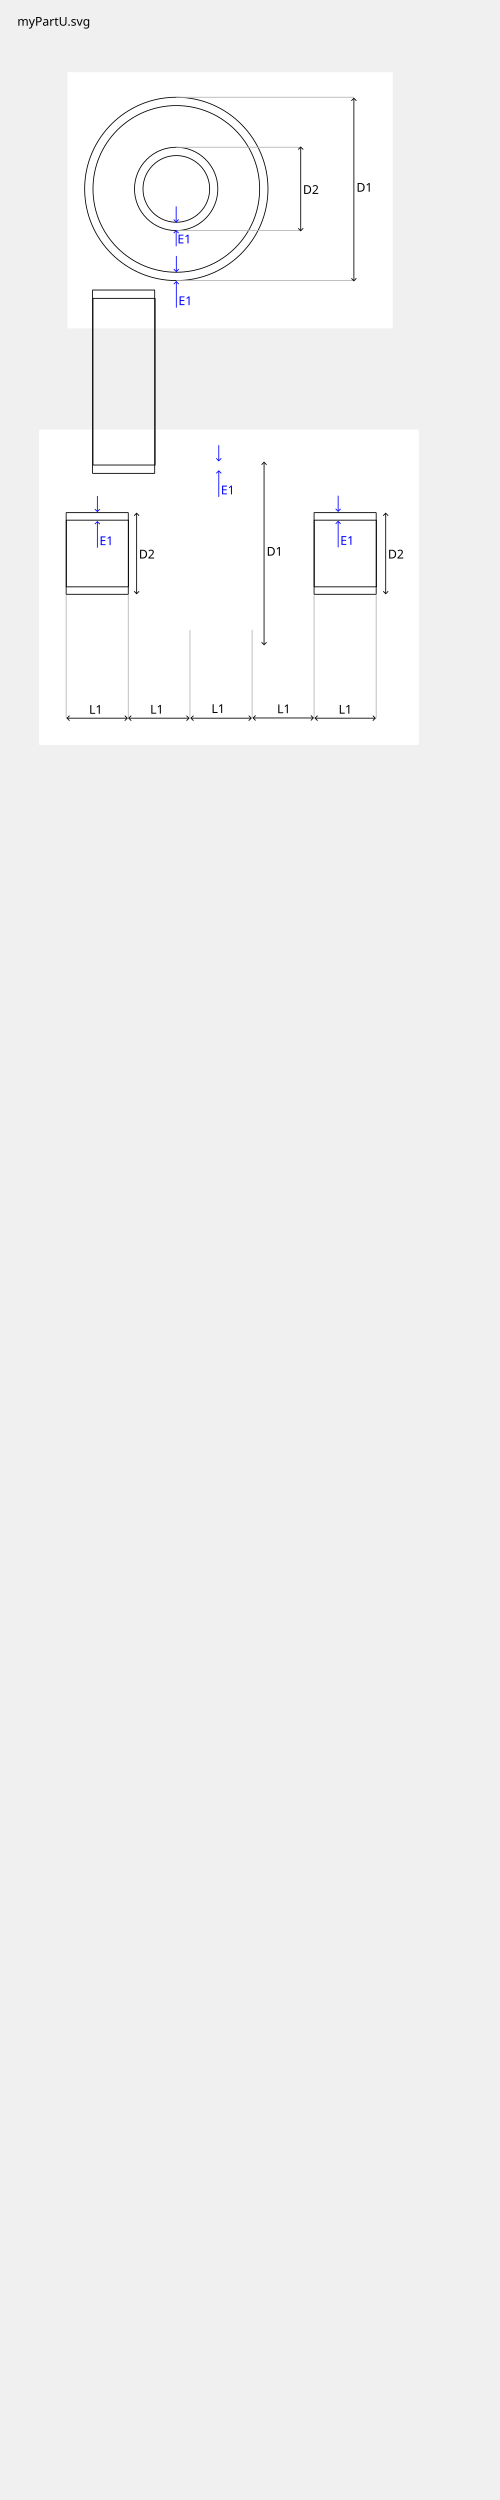
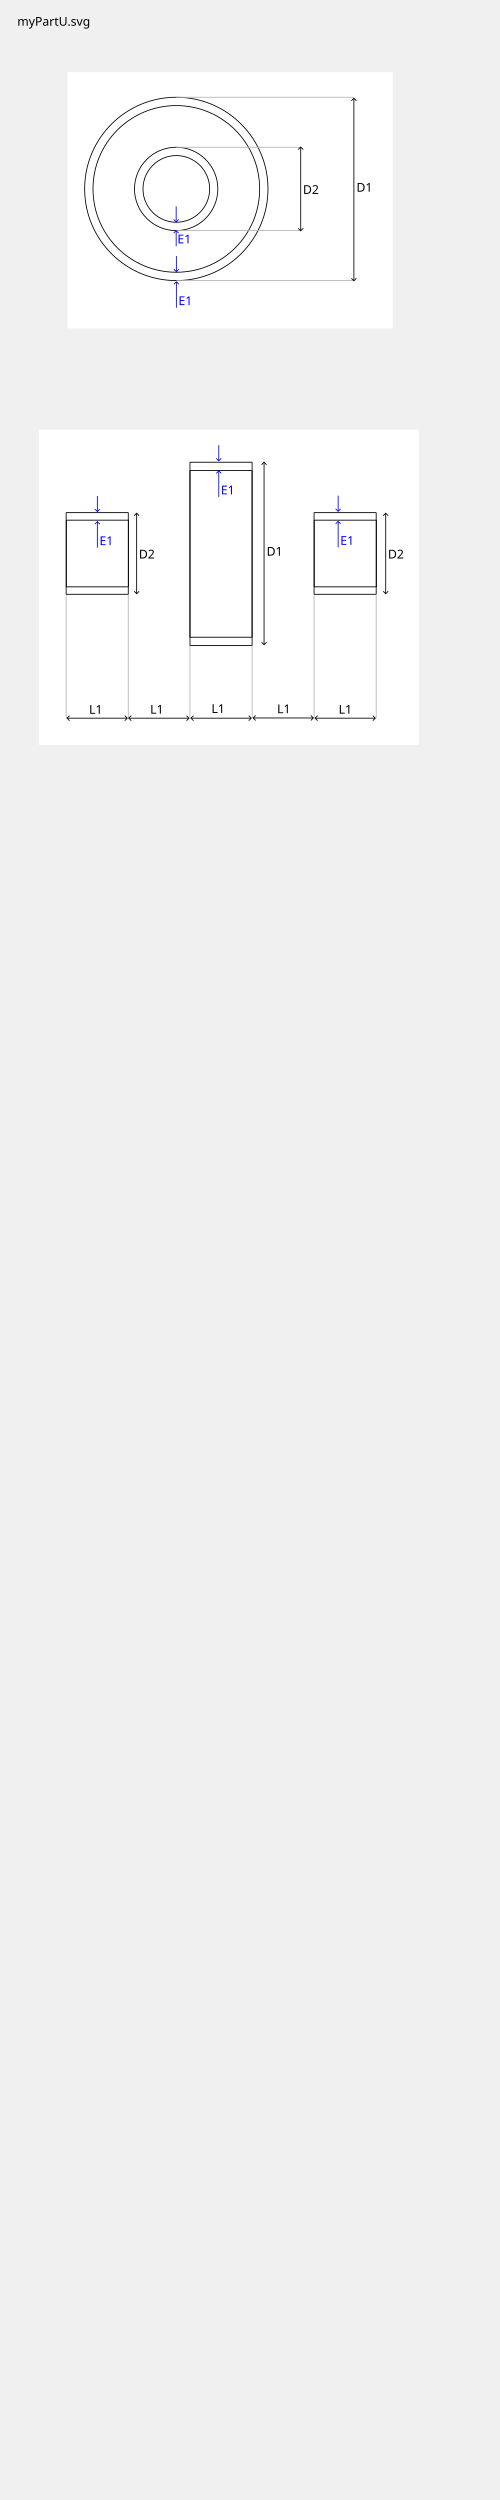
<svg xmlns="http://www.w3.org/2000/svg" width="600" height="3000" viewBox="0 0 158.75 793.75" version="1.1" id="svg1">
  <defs id="defs1">
    <rect x="171.865" y="941.316" width="66.777" height="46.594" id="rect9" />
    <rect x="222.224" y="351.374" width="20.766" height="19.301" id="rect6" />
    <rect x="490.148" y="275.699" width="32.759" height="45.684" id="rect5" />
    <rect x="502.874" y="199.85" width="33.916" height="45.326" id="rect4" />
    <marker style="overflow:visible" id="ArrowWide" refX="0" refY="0" orient="auto-start-reverse" markerWidth="1" markerHeight="1" viewBox="0 0 1 1" preserveAspectRatio="xMidYMid">
      <path style="fill:none;stroke:context-stroke;stroke-width:1;stroke-linecap:butt" d="M 3,-3 0,0 3,3" transform="rotate(180,0.125,0)" id="path4" />
    </marker>
    <rect x="20.765" y="17.879" width="170.027" height="54.951" id="rect1" />
    <marker style="overflow:visible" id="ArrowWide-7" refX="0" refY="0" orient="auto-start-reverse" markerWidth="1" markerHeight="1" viewBox="0 0 1 1" preserveAspectRatio="xMidYMid">
      <path style="fill:none;stroke:context-stroke;stroke-width:1;stroke-linecap:butt" d="M 3,-3 0,0 3,3" transform="rotate(180,0.125,0)" id="path4-9" />
    </marker>
    <marker style="overflow:visible" id="ArrowWide-5" refX="0" refY="0" orient="auto-start-reverse" markerWidth="1" markerHeight="1" viewBox="0 0 1 1" preserveAspectRatio="xMidYMid">
      <path style="fill:none;stroke:context-stroke;stroke-width:1;stroke-linecap:butt" d="M 3,-3 0,0 3,3" transform="rotate(180,0.125,0)" id="path4-92" />
    </marker>
    <marker style="overflow:visible" id="ArrowWide-5-3" refX="0" refY="0" orient="auto-start-reverse" markerWidth="1" markerHeight="1" viewBox="0 0 1 1" preserveAspectRatio="xMidYMid">
      <path style="fill:none;stroke:context-stroke;stroke-width:1;stroke-linecap:butt" d="M 3,-3 0,0 3,3" transform="rotate(180,0.125,0)" id="path4-92-6" />
    </marker>
    <marker style="overflow:visible" id="ArrowWide-5-3-1" refX="0" refY="0" orient="auto-start-reverse" markerWidth="1" markerHeight="1" viewBox="0 0 1 1" preserveAspectRatio="xMidYMid">
      <path style="fill:none;stroke:context-stroke;stroke-width:1;stroke-linecap:butt" d="M 3,-3 0,0 3,3" transform="rotate(180,0.125,0)" id="path4-92-6-9" />
    </marker>
    <rect x="222.224" y="351.374" width="20.766" height="19.301" id="rect6-5" />
    <marker style="overflow:visible" id="ArrowWide-0" refX="0" refY="0" orient="auto-start-reverse" markerWidth="1" markerHeight="1" viewBox="0 0 1 1" preserveAspectRatio="xMidYMid">
      <path style="fill:none;stroke:context-stroke;stroke-width:1;stroke-linecap:butt" d="M 3,-3 0,0 3,3" transform="rotate(180,0.125,0)" id="path4-7" />
    </marker>
    <marker style="overflow:visible" id="ArrowWide-5-8" refX="0" refY="0" orient="auto-start-reverse" markerWidth="1" markerHeight="1" viewBox="0 0 1 1" preserveAspectRatio="xMidYMid">
      <path style="fill:none;stroke:context-stroke;stroke-width:1;stroke-linecap:butt" d="M 3,-3 0,0 3,3" transform="rotate(180,0.125,0)" id="path4-92-68" />
    </marker>
    <rect x="222.224" y="351.374" width="20.766" height="19.301" id="rect6-8" />
    <rect x="222.224" y="351.374" width="20.766" height="19.301" id="rect6-8-6" />
    <marker style="overflow:visible" id="ArrowWide-5-8-8" refX="0" refY="0" orient="auto-start-reverse" markerWidth="1" markerHeight="1" viewBox="0 0 1 1" preserveAspectRatio="xMidYMid">
      <path style="fill:none;stroke:context-stroke;stroke-width:1;stroke-linecap:butt" d="M 3,-3 0,0 3,3" transform="rotate(180,0.125,0)" id="path4-92-68-9" />
    </marker>
    <marker style="overflow:visible" id="ArrowWide-0-2" refX="0" refY="0" orient="auto-start-reverse" markerWidth="1" markerHeight="1" viewBox="0 0 1 1" preserveAspectRatio="xMidYMid">
      <path style="fill:none;stroke:context-stroke;stroke-width:1;stroke-linecap:butt" d="M 3,-3 0,0 3,3" transform="rotate(180,0.125,0)" id="path4-7-6" />
    </marker>
    <rect x="222.224" y="351.374" width="20.766" height="19.301" id="rect6-8-7" />
    <marker style="overflow:visible" id="ArrowWide-5-8-1" refX="0" refY="0" orient="auto-start-reverse" markerWidth="1" markerHeight="1" viewBox="0 0 1 1" preserveAspectRatio="xMidYMid">
      <path style="fill:none;stroke:context-stroke;stroke-width:1;stroke-linecap:butt" d="M 3,-3 0,0 3,3" transform="rotate(180,0.125,0)" id="path4-92-68-7" />
    </marker>
    <marker style="overflow:visible" id="ArrowWide-0-27" refX="0" refY="0" orient="auto-start-reverse" markerWidth="1" markerHeight="1" viewBox="0 0 1 1" preserveAspectRatio="xMidYMid">
      <path style="fill:none;stroke:context-stroke;stroke-width:1;stroke-linecap:butt" d="M 3,-3 0,0 3,3" transform="rotate(180,0.125,0)" id="path4-7-2" />
    </marker>
    <marker style="overflow:visible" id="ArrowWide-7-9" refX="0" refY="0" orient="auto-start-reverse" markerWidth="1" markerHeight="1" viewBox="0 0 1 1" preserveAspectRatio="xMidYMid">
      <path style="fill:none;stroke:context-stroke;stroke-width:1;stroke-linecap:butt" d="M 3,-3 0,0 3,3" transform="rotate(180,0.125,0)" id="path4-9-4" />
    </marker>
    <rect x="502.874" y="199.85" width="33.916" height="45.326" id="rect4-0" />
    <marker style="overflow:visible" id="ArrowWide-59" refX="0" refY="0" orient="auto-start-reverse" markerWidth="1" markerHeight="1" viewBox="0 0 1 1" preserveAspectRatio="xMidYMid">
      <path style="fill:none;stroke:context-stroke;stroke-width:1;stroke-linecap:butt" d="M 3,-3 0,0 3,3" transform="rotate(180,0.125,0)" id="path4-77" />
    </marker>
    <rect x="490.148" y="275.699" width="32.759" height="45.684" id="rect5-7" />
    <marker style="overflow:visible" id="ArrowWide-59-8" refX="0" refY="0" orient="auto-start-reverse" markerWidth="1" markerHeight="1" viewBox="0 0 1 1" preserveAspectRatio="xMidYMid">
      <path style="fill:none;stroke:context-stroke;stroke-width:1;stroke-linecap:butt" d="M 3,-3 0,0 3,3" transform="rotate(180,0.125,0)" id="path4-77-1" />
    </marker>
    <rect x="490.148" y="275.699" width="32.759" height="45.684" id="rect5-7-9" />
    <marker style="overflow:visible" id="ArrowWide-59-8-1" refX="0" refY="0" orient="auto-start-reverse" markerWidth="1" markerHeight="1" viewBox="0 0 1 1" preserveAspectRatio="xMidYMid">
      <path style="fill:none;stroke:context-stroke;stroke-width:1;stroke-linecap:butt" d="M 3,-3 0,0 3,3" transform="rotate(180,0.125,0)" id="path4-77-1-7" />
    </marker>
    <marker style="overflow:visible" id="ArrowWide-59-8-1-8" refX="0" refY="0" orient="auto-start-reverse" markerWidth="1" markerHeight="1" viewBox="0 0 1 1" preserveAspectRatio="xMidYMid">
      <path style="fill:none;stroke:context-stroke;stroke-width:1;stroke-linecap:butt" d="M 3,-3 0,0 3,3" transform="rotate(180,0.125,0)" id="path4-77-1-7-5" />
    </marker>
    <marker style="overflow:visible" id="ArrowWide-59-8-1-9" refX="0" refY="0" orient="auto-start-reverse" markerWidth="1" markerHeight="1" viewBox="0 0 1 1" preserveAspectRatio="xMidYMid">
      <path style="fill:none;stroke:context-stroke;stroke-width:1;stroke-linecap:butt" d="M 3,-3 0,0 3,3" transform="rotate(180,0.125,0)" id="path4-77-1-7-7" />
    </marker>
    <marker style="overflow:visible" id="ArrowWide-59-8-1-89" refX="0" refY="0" orient="auto-start-reverse" markerWidth="1" markerHeight="1" viewBox="0 0 1 1" preserveAspectRatio="xMidYMid">
      <path style="fill:none;stroke:context-stroke;stroke-width:1;stroke-linecap:butt" d="M 3,-3 0,0 3,3" transform="rotate(180,0.125,0)" id="path4-77-1-7-6" />
    </marker>
    <marker style="overflow:visible" id="ArrowWide-59-8-1-6" refX="0" refY="0" orient="auto-start-reverse" markerWidth="1" markerHeight="1" viewBox="0 0 1 1" preserveAspectRatio="xMidYMid">
      <path style="fill:none;stroke:context-stroke;stroke-width:1;stroke-linecap:butt" d="M 3,-3 0,0 3,3" transform="rotate(180,0.125,0)" id="path4-77-1-7-0" />
    </marker>
    <rect x="171.865" y="941.316" width="66.777" height="46.594" id="rect9-7" />
    <rect x="171.865" y="941.316" width="66.777" height="46.594" id="rect9-0" />
    <rect x="171.865" y="941.316" width="66.777" height="46.594" id="rect9-5" />
    <rect x="171.865" y="941.316" width="66.777" height="46.594" id="rect9-77" />
  </defs>
  <g id="layer1">
    <rect style="fill:#ffffff;stroke:#ffffff;stroke-width:0.265;stroke-linejoin:bevel" id="rect10" width="120.238" height="99.832" x="12.57" y="136.535" />
    <rect style="fill:#ffffff;stroke:#ffffff;stroke-width:0.265;stroke-linejoin:bevel" id="rect7" width="102.957" height="81.062" x="21.587" y="23.068" />
-     <text xml:space="preserve" transform="scale(0.2645833)" id="text1" style="font-size:14.667px;line-height:1.25;font-family:sans-serif;white-space:pre;shape-inside:url(#rect1)">
-       <tspan x="20.766" y="30.855" id="tspan3">myPartU.svg</tspan>
+     <text xml:space="preserve" transform="scale(0.2645833)" id="text1" style="font-size:14.667px;line-height:1.25;font-family:sans-serif;white-space:pre;shape-inside:url(#rect1);display:inline">
+       <tspan x="20.766" y="30.855" id="tspan1">myPartU.svg</tspan>
    </text>
    <circle style="fill:none;stroke:#000000;stroke-width:0.265;stroke-linejoin:bevel" id="path1" cx="55.982" cy="59.982" r="10.583" />
    <circle style="fill:none;stroke:#000000;stroke-width:0.265;stroke-linejoin:bevel" id="path1-5" cx="55.933" cy="59.982" r="13.229" />
    <circle style="fill:none;stroke:#000000;stroke-width:0.265;stroke-linejoin:bevel" id="path1-5-5" cx="55.982" cy="59.982" r="26.458" />
    <circle style="fill:none;stroke:#000000;stroke-width:0.265;stroke-linejoin:bevel" id="path1-5-5-2" cx="55.982" cy="59.982" r="29.104" />
    <path style="fill:none;stroke:#b3b3b3;stroke-width:0.265px;stroke-linecap:butt;stroke-linejoin:miter;stroke-opacity:1" d="M 55.933,46.753 H 95.479" id="path2" />
    <path style="fill:none;stroke:#b3b3b3;stroke-width:0.265px;stroke-linecap:butt;stroke-linejoin:miter;stroke-opacity:1" d="M 55.933,73.212 H 95.479" id="path2-7" />
    <path style="fill:none;stroke:#b3b3b3;stroke-width:0.265px;stroke-linecap:butt;stroke-linejoin:miter;stroke-opacity:1" d="M 55.982,30.878 H 112.358" id="path2-6" />
    <path style="fill:none;stroke:#b3b3b3;stroke-width:0.265px;stroke-linecap:butt;stroke-linejoin:miter;stroke-opacity:1" d="M 55.982,89.087 H 112.358" id="path2-6-6" />
    <path style="fill:none;stroke:#000000;stroke-width:0.265px;stroke-linecap:butt;stroke-linejoin:miter;stroke-opacity:1;marker-start:url(#ArrowWide);marker-end:url(#ArrowWide)" d="M 95.479,46.753 V 73.212" id="path3" />
    <path style="fill:none;stroke:#000000;stroke-width:0.265px;stroke-linecap:butt;stroke-linejoin:miter;stroke-opacity:1;marker-start:url(#ArrowWide-7);marker-end:url(#ArrowWide-7)" d="M 112.358,31.264 V 89.087" id="path3-2" />
-     <text xml:space="preserve" transform="matrix(0.2645833,0,0,0.2645833,-19.87564,4.568573)" id="text4" style="font-size:14.667px;line-height:1.25;font-family:sans-serif;white-space:pre;shape-inside:url(#rect4)">
-       <tspan x="502.875" y="212.826" id="tspan7">D1</tspan>
+     <text xml:space="preserve" transform="matrix(0.2645833,0,0,0.2645833,-19.87564,4.568573)" id="text4" style="font-size:14.667px;line-height:1.25;font-family:sans-serif;white-space:pre;shape-inside:url(#rect4);display:inline">
+       <tspan x="502.875" y="212.826" id="tspan2">D1</tspan>
    </text>
-     <text xml:space="preserve" transform="matrix(0.2645833,0,0,0.2645833,-33.49366,-14.80229)" id="text5" style="font-size:14.667px;line-height:1.25;font-family:sans-serif;white-space:pre;shape-inside:url(#rect5)">
-       <tspan x="490.148" y="288.676" id="tspan8">D2</tspan>
+     <text xml:space="preserve" transform="matrix(0.2645833,0,0,0.2645833,-33.49366,-14.80229)" id="text5" style="font-size:14.667px;line-height:1.25;font-family:sans-serif;white-space:pre;shape-inside:url(#rect5);display:inline">
+       <tspan x="490.148" y="288.676" id="tspan3">D2</tspan>
    </text>
-     <path style="fill:none;stroke:#0000ff;stroke-width:0.265px;stroke-linecap:butt;stroke-linejoin:miter;stroke-opacity:1;marker-start:url(#ArrowWide)" d="m 55.982,89.472 v 8.21" id="path5" />
-     <path style="fill:none;stroke:#0000ff;stroke-width:0.265px;stroke-linecap:butt;stroke-linejoin:miter;stroke-opacity:1;marker-start:url(#ArrowWide-5)" d="M 55.982,86.166 V 81.259" id="path5-8" />
+     <path style="fill:none;stroke:#0000ff;stroke-width:0.265px;stroke-linecap:butt;stroke-linejoin:miter;stroke-opacity:1;marker-start:url(#ArrowWide)" d="m 55.998,89.524 v 8.21" id="path5" />
+     <path style="fill:none;stroke:#0000ff;stroke-width:0.265px;stroke-linecap:butt;stroke-linejoin:miter;stroke-opacity:1;marker-start:url(#ArrowWide-5)" d="m 55.998,86.217 v -4.907" id="path5-8" />
    <path style="fill:none;stroke:#0000ff;stroke-width:0.265px;stroke-linecap:butt;stroke-linejoin:miter;stroke-opacity:1;marker-start:url(#ArrowWide-5-3)" d="m 55.933,73.288 v 4.907" id="path5-8-2" />
    <path style="fill:none;stroke:#0000ff;stroke-width:0.265px;stroke-linecap:butt;stroke-linejoin:miter;stroke-opacity:1;marker-start:url(#ArrowWide-5-3-1)" d="M 55.933,70.428 V 65.521" id="path5-8-2-7" />
-     <text xml:space="preserve" transform="matrix(0.2645833,0,0,0.2645833,-2.148596,0.4743968)" id="text6" style="font-size:14.667px;line-height:1.25;font-family:sans-serif;white-space:pre;shape-inside:url(#rect6);fill:#0000ff">
-       <tspan x="222.225" y="364.35" id="tspan10">E1</tspan>
+     <text xml:space="preserve" transform="matrix(0.2645833,0,0,0.2645833,-2.148596,0.4743968)" id="text6" style="font-size:14.667px;line-height:1.25;font-family:sans-serif;white-space:pre;shape-inside:url(#rect6);display:inline;fill:#0000ff">
+       <tspan x="222.225" y="364.35" id="tspan4">E1</tspan>
    </text>
    <text xml:space="preserve" transform="matrix(0.2645833,0,0,0.2645833,-2.477256,-19.13008)" id="text6-3" style="font-size:14.667px;line-height:1.25;font-family:sans-serif;white-space:pre;shape-inside:url(#rect6-5);display:inline;fill:#0000ff">
-       <tspan x="222.225" y="364.35" id="tspan11">E1</tspan>
+       <tspan x="222.225" y="364.35" id="tspan5">E1</tspan>
    </text>
-     <rect style="fill:none;stroke:#000000;stroke-width:0.265;stroke-linejoin:bevel" id="rect8" width="19.724" height="58.208" x="29.392" y="92.083" />
-     <rect style="fill:none;stroke:#000000;stroke-width:0.265;stroke-linejoin:bevel" id="rect8-6" width="19.724" height="52.917" x="29.524" y="94.729" />
+     <rect style="fill:none;stroke:#000000;stroke-width:0.265;stroke-linejoin:bevel" id="rect8" width="19.724" height="58.208" x="60.318" y="146.759" />
+     <rect style="fill:none;stroke:#000000;stroke-width:0.265;stroke-linejoin:bevel" id="rect8-6" width="19.724" height="52.917" x="60.318" y="149.405" />
    <rect style="fill:none;stroke:#000000;stroke-width:0.265;stroke-linejoin:bevel" id="rect8-6-6" width="19.724" height="25.929" x="21.003" y="162.766" />
    <rect style="fill:none;stroke:#000000;stroke-width:0.265;stroke-linejoin:bevel" id="rect8-6-6-4" width="19.724" height="21.167" x="21.053" y="165.148" />
    <rect style="fill:none;stroke:#000000;stroke-width:0.265;stroke-linejoin:bevel" id="rect8-6-6-47" width="19.724" height="25.929" x="99.716" y="162.766" />
    <rect style="fill:none;stroke:#000000;stroke-width:0.265;stroke-linejoin:bevel" id="rect8-6-6-4-4" width="19.724" height="21.167" x="99.765" y="165.148" />
    <path style="fill:none;stroke:#0000ff;stroke-width:0.265px;stroke-linecap:butt;stroke-linejoin:miter;stroke-opacity:1;marker-start:url(#ArrowWide-0)" d="m 30.914,165.677 v 8.21" id="path5-3" />
    <path style="fill:none;stroke:#0000ff;stroke-width:0.265px;stroke-linecap:butt;stroke-linejoin:miter;stroke-opacity:1;marker-start:url(#ArrowWide-5-8)" d="m 30.914,162.37 v -4.907" id="path5-8-1" />
    <text xml:space="preserve" transform="matrix(0.2645833,0,0,0.2645833,-27.21656,76.6791)" id="text6-4" style="font-size:14.667px;line-height:1.25;font-family:sans-serif;white-space:pre;shape-inside:url(#rect6-8);display:inline;fill:#0000ff">
-       <tspan x="222.225" y="364.35" id="tspan12">E1</tspan>
+       <tspan x="222.225" y="364.35" id="tspan6">E1</tspan>
    </text>
    <path style="fill:none;stroke:#0000ff;stroke-width:0.265px;stroke-linecap:butt;stroke-linejoin:miter;stroke-opacity:1;marker-start:url(#ArrowWide-0-2)" d="m 69.46,149.551 v 8.21" id="path5-3-4" />
    <path style="fill:none;stroke:#0000ff;stroke-width:0.265px;stroke-linecap:butt;stroke-linejoin:miter;stroke-opacity:1;marker-start:url(#ArrowWide-5-8-8)" d="m 69.46,146.245 v -4.907" id="path5-8-1-9" />
    <text xml:space="preserve" transform="matrix(0.2645833,0,0,0.2645833,11.32871,60.55334)" id="text6-4-5" style="font-size:14.667px;line-height:1.25;font-family:sans-serif;white-space:pre;shape-inside:url(#rect6-8-6);display:inline;fill:#0000ff">
-       <tspan x="222.225" y="364.35" id="tspan13">E1</tspan>
+       <tspan x="222.225" y="364.35" id="tspan7">E1</tspan>
    </text>
    <path style="fill:none;stroke:#0000ff;stroke-width:0.265px;stroke-linecap:butt;stroke-linejoin:miter;stroke-opacity:1;marker-start:url(#ArrowWide-0-27)" d="m 107.365,165.594 v 8.21" id="path5-3-6" />
    <path style="fill:none;stroke:#0000ff;stroke-width:0.265px;stroke-linecap:butt;stroke-linejoin:miter;stroke-opacity:1;marker-start:url(#ArrowWide-5-8-1)" d="m 107.365,162.287 v -4.907" id="path5-8-1-1" />
    <text xml:space="preserve" transform="matrix(0.2645833,0,0,0.2645833,49.23405,76.59598)" id="text6-4-0" style="font-size:14.667px;line-height:1.25;font-family:sans-serif;white-space:pre;shape-inside:url(#rect6-8-7);display:inline;fill:#0000ff">
-       <tspan x="222.225" y="364.35" id="tspan14">E1</tspan>
+       <tspan x="222.225" y="364.35" id="tspan8">E1</tspan>
    </text>
    <path style="fill:none;stroke:#000000;stroke-width:0.265px;stroke-linecap:butt;stroke-linejoin:miter;stroke-opacity:1;marker-start:url(#ArrowWide-7-9);marker-end:url(#ArrowWide-7-9)" d="m 83.839,146.82 v 57.823" id="path3-2-1" />
    <text xml:space="preserve" transform="matrix(0.2645833,0,0,0.2645833,-48.39477,120.1244)" id="text4-7" style="font-size:14.667px;line-height:1.25;font-family:sans-serif;white-space:pre;shape-inside:url(#rect4-0);display:inline">
-       <tspan x="502.875" y="212.826" id="tspan15">D1</tspan>
+       <tspan x="502.875" y="212.826" id="tspan9">D1</tspan>
    </text>
    <path style="fill:none;stroke:#000000;stroke-width:0.265px;stroke-linecap:butt;stroke-linejoin:miter;stroke-opacity:1;marker-start:url(#ArrowWide-59);marker-end:url(#ArrowWide-59)" d="m 122.461,163.009 v 25.445" id="path3-6" />
    <text xml:space="preserve" transform="matrix(0.2645833,0,0,0.2645833,-6.511117,100.9463)" id="text5-5" style="font-size:14.667px;line-height:1.25;font-family:sans-serif;white-space:pre;shape-inside:url(#rect5-7);display:inline">
-       <tspan x="490.148" y="288.676" id="tspan16">D2</tspan>
+       <tspan x="490.148" y="288.676" id="tspan10">D2</tspan>
    </text>
    <path style="fill:none;stroke:#000000;stroke-width:0.265px;stroke-linecap:butt;stroke-linejoin:miter;stroke-opacity:1;marker-start:url(#ArrowWide-59-8);marker-end:url(#ArrowWide-59-8)" d="m 43.383,163.009 v 25.445" id="path3-6-9" />
    <text xml:space="preserve" transform="matrix(0.2645833,0,0,0.2645833,-85.58913,100.9463)" id="text5-5-0" style="font-size:14.667px;line-height:1.25;font-family:sans-serif;white-space:pre;shape-inside:url(#rect5-7-9);display:inline">
-       <tspan x="490.148" y="288.676" id="tspan17">D2</tspan>
+       <tspan x="490.148" y="288.676" id="tspan11">D2</tspan>
    </text>
    <path style="fill:none;stroke:#b3b3b3;stroke-width:0.265px;stroke-linecap:butt;stroke-linejoin:miter;stroke-opacity:1" d="m 21.003,188.828 v 39.193" id="path2-6-6-9" />
    <path style="fill:none;stroke:#b3b3b3;stroke-width:0.265px;stroke-linecap:butt;stroke-linejoin:miter;stroke-opacity:1" d="m 40.727,188.828 v 39.193" id="path2-6-6-9-5" />
-     <path style="fill:none;stroke:#b3b3b3;stroke-width:0.265px;stroke-linecap:butt;stroke-linejoin:miter;stroke-opacity:1" d="m 60.318,200.022 v 27.999" id="path2-6-6-9-59" />
-     <path style="fill:none;stroke:#b3b3b3;stroke-width:0.265px;stroke-linecap:butt;stroke-linejoin:miter;stroke-opacity:1" d="m 80.042,199.956 v 27.999" id="path2-6-6-9-1" />
+     <path style="fill:none;stroke:#b3b3b3;stroke-width:0.265px;stroke-linecap:butt;stroke-linejoin:miter;stroke-opacity:1" d="m 60.318,204.967 v 23.054" id="path2-6-6-9-59" />
+     <path style="fill:none;stroke:#b3b3b3;stroke-width:0.265px;stroke-linecap:butt;stroke-linejoin:miter;stroke-opacity:1" d="m 80.042,204.967 v 22.988" id="path2-6-6-9-1" />
    <path style="fill:none;stroke:#b3b3b3;stroke-width:0.265px;stroke-linecap:butt;stroke-linejoin:miter;stroke-opacity:1" d="m 99.716,188.828 v 39.193" id="path2-6-6-9-4" />
    <path style="fill:none;stroke:#b3b3b3;stroke-width:0.265px;stroke-linecap:butt;stroke-linejoin:miter;stroke-opacity:1" d="m 119.439,188.828 v 39.193" id="path2-6-6-9-7" />
    <path style="fill:none;stroke:#000000;stroke-width:0.265px;stroke-linecap:butt;stroke-linejoin:miter;stroke-opacity:1;marker-start:url(#ArrowWide-59-8-1);marker-end:url(#ArrowWide-59-8-1)" d="M 60.698,228.021 H 79.689" id="path3-6-9-2" />
    <path style="fill:none;stroke:#000000;stroke-width:0.265px;stroke-linecap:butt;stroke-linejoin:miter;stroke-opacity:1;marker-start:url(#ArrowWide-59-8-1-8);marker-end:url(#ArrowWide-59-8-1-8)" d="M 40.941,228.021 H 59.933" id="path3-6-9-2-1" />
    <path style="fill:none;stroke:#000000;stroke-width:0.265px;stroke-linecap:butt;stroke-linejoin:miter;stroke-opacity:1;marker-start:url(#ArrowWide-59-8-1-9);marker-end:url(#ArrowWide-59-8-1-9)" d="M 21.35,228.021 H 40.341" id="path3-6-9-2-8" />
    <path style="fill:none;stroke:#000000;stroke-width:0.265px;stroke-linecap:butt;stroke-linejoin:miter;stroke-opacity:1;marker-start:url(#ArrowWide-59-8-1-89);marker-end:url(#ArrowWide-59-8-1-89)" d="M 80.427,227.956 H 99.418" id="path3-6-9-2-3" />
    <path style="fill:none;stroke:#000000;stroke-width:0.265px;stroke-linecap:butt;stroke-linejoin:miter;stroke-opacity:1;marker-start:url(#ArrowWide-59-8-1-6);marker-end:url(#ArrowWide-59-8-1-6)" d="m 100.101,228.021 h 18.991" id="path3-6-9-2-88" />
-     <text xml:space="preserve" transform="matrix(0.2645833,0,0,0.2645833,-17.19531,-25.85156)" id="text8" style="font-size:14.667px;line-height:1.25;font-family:sans-serif;white-space:pre;shape-inside:url(#rect9)">
-       <tspan x="171.865" y="954.293" id="tspan18">L1</tspan>
+     <text xml:space="preserve" transform="matrix(0.2645833,0,0,0.2645833,-17.19531,-25.85156)" id="text8" style="font-size:14.667px;line-height:1.25;font-family:sans-serif;white-space:pre;shape-inside:url(#rect9);display:inline">
+       <tspan x="171.865" y="954.293" id="tspan12">L1</tspan>
    </text>
    <text xml:space="preserve" transform="matrix(0.2645833,0,0,0.2645833,2.194646,-25.89584)" id="text8-4" style="font-size:14.667px;line-height:1.25;font-family:sans-serif;white-space:pre;shape-inside:url(#rect9-7);display:inline">
-       <tspan x="171.865" y="954.293" id="tspan19">L1</tspan>
+       <tspan x="171.865" y="954.293" id="tspan13">L1</tspan>
    </text>
    <text xml:space="preserve" transform="matrix(0.2645833,0,0,0.2645833,21.65454,-26.11641)" id="text8-2" style="font-size:14.667px;line-height:1.25;font-family:sans-serif;white-space:pre;shape-inside:url(#rect9-0);display:inline">
-       <tspan x="171.865" y="954.293" id="tspan20">L1</tspan>
+       <tspan x="171.865" y="954.293" id="tspan14">L1</tspan>
    </text>
    <text xml:space="preserve" transform="matrix(0.2645833,0,0,0.2645833,42.50571,-26.04226)" id="text8-46" style="font-size:14.667px;line-height:1.25;font-family:sans-serif;white-space:pre;shape-inside:url(#rect9-5);display:inline">
-       <tspan x="171.865" y="954.293" id="tspan21">L1</tspan>
+       <tspan x="171.865" y="954.293" id="tspan15">L1</tspan>
    </text>
    <text xml:space="preserve" transform="matrix(0.2645833,0,0,0.2645833,62.0354,-25.90964)" id="text8-48" style="font-size:14.667px;line-height:1.25;font-family:sans-serif;white-space:pre;shape-inside:url(#rect9-77);display:inline">
-       <tspan x="171.865" y="954.293" id="tspan22">L1</tspan>
+       <tspan x="171.865" y="954.293" id="tspan16">L1</tspan>
    </text>
  </g>
</svg>
